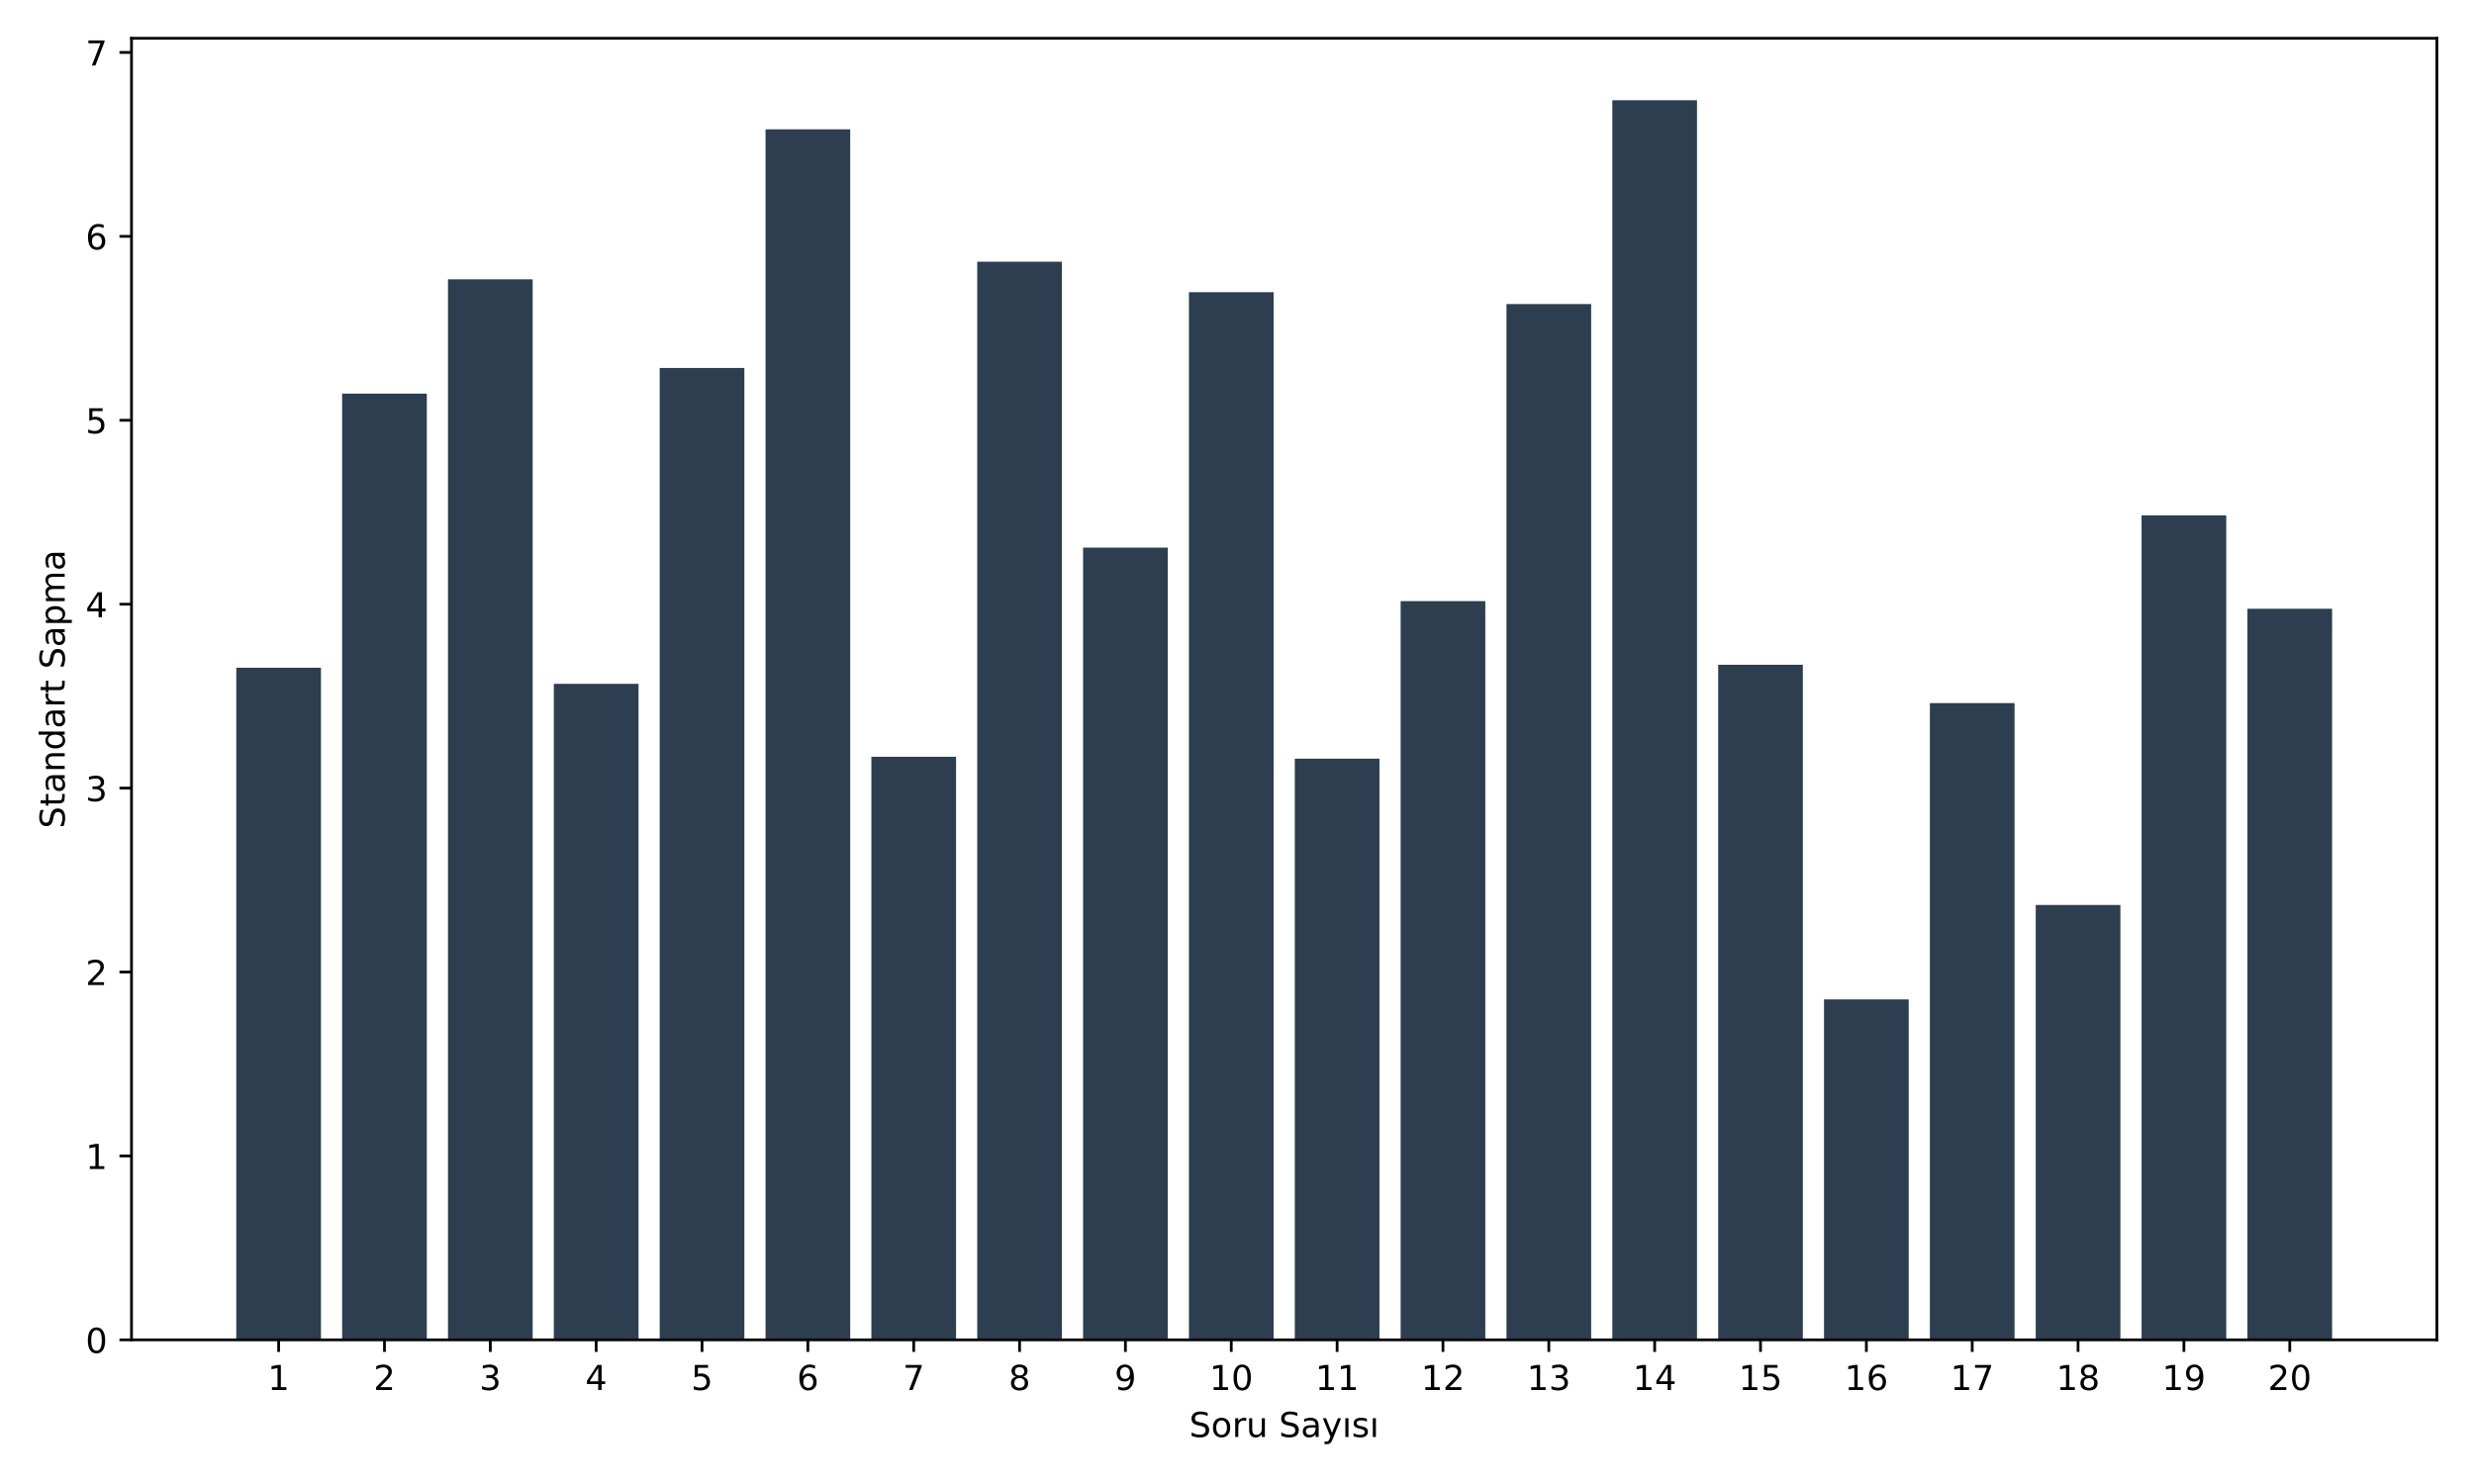
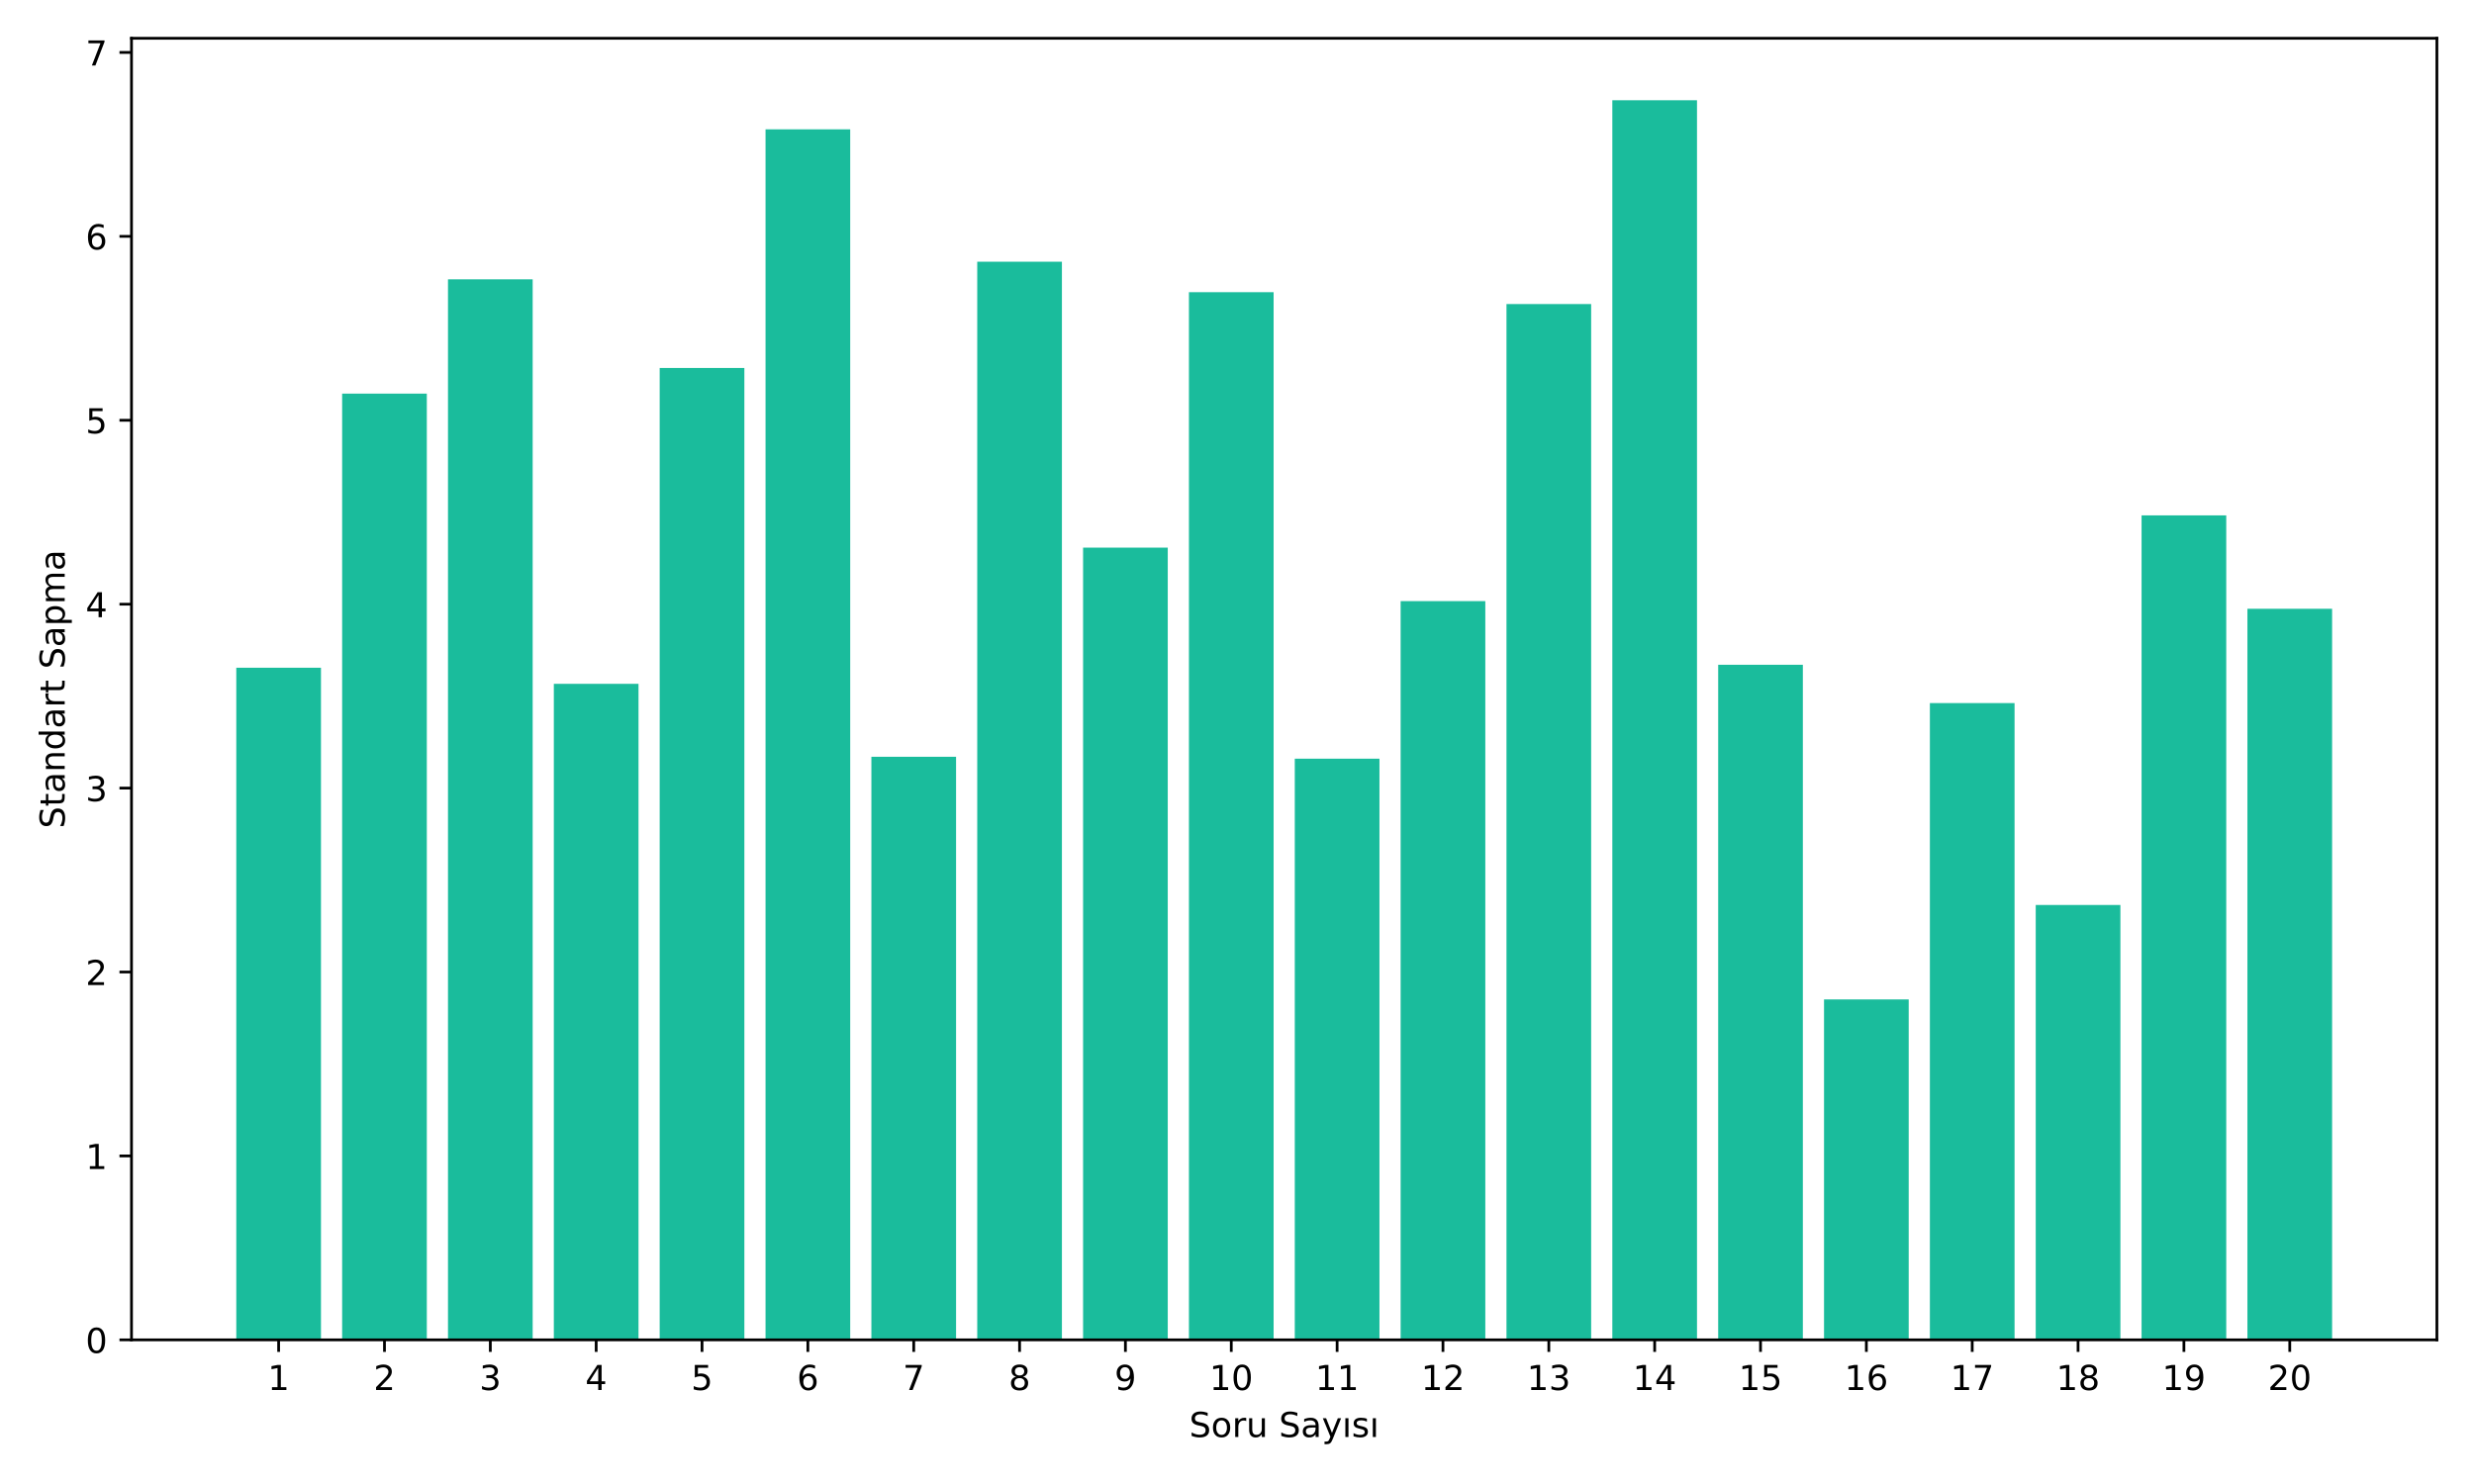
<svg xmlns="http://www.w3.org/2000/svg" xmlns:xlink="http://www.w3.org/1999/xlink" width="720pt" height="432pt" viewBox="0 0 720 432" version="1.1">
  <defs>
    <style type="text/css">*{stroke-linejoin: round; stroke-linecap: butt}</style>
  </defs>
  <g id="figure_1">
    <g id="patch_1">
      <path d="M 0 432  L 720 432  L 720 0  L 0 0  z " style="fill: #ffffff" />
    </g>
    <g id="axes_1">
      <g id="patch_2">
        <path d="M 38.27 390.04  L 709.2 390.04  L 709.2 11.143  L 38.27 11.143  z " style="fill: #ffffff" />
      </g>
      <g id="patch_3">
-         <path d="M 68.767 390.04  L 93.411 390.04  L 93.411 194.38  L 68.767 194.38  z " clip-path="url(#pa736ef177e)" style="fill: #2c3e50" />
+         <path d="M 68.767 390.04  L 93.411 390.04  L 93.411 194.38  L 68.767 194.38  z " clip-path="url(#p8f58406cdf)" style="fill: #1abc9c" />
      </g>
      <g id="patch_4">
-         <path d="M 99.572 390.04  L 124.216 390.04  L 124.216 114.579  L 99.572 114.579  z " clip-path="url(#pa736ef177e)" style="fill: #2c3e50" />
+         <path d="M 99.572 390.04  L 124.216 390.04  L 124.216 114.579  L 99.572 114.579  z " clip-path="url(#p8f58406cdf)" style="fill: #1abc9c" />
      </g>
      <g id="patch_5">
-         <path d="M 130.377 390.04  L 155.02 390.04  L 155.02 81.309  L 130.377 81.309  z " clip-path="url(#pa736ef177e)" style="fill: #2c3e50" />
+         <path d="M 130.377 390.04  L 155.02 390.04  L 155.02 81.309  L 130.377 81.309  z " clip-path="url(#p8f58406cdf)" style="fill: #1abc9c" />
      </g>
      <g id="patch_6">
-         <path d="M 161.181 390.04  L 185.825 390.04  L 185.825 199.063  L 161.181 199.063  z " clip-path="url(#pa736ef177e)" style="fill: #2c3e50" />
+         <path d="M 161.181 390.04  L 185.825 390.04  L 185.825 199.063  L 161.181 199.063  z " clip-path="url(#p8f58406cdf)" style="fill: #1abc9c" />
      </g>
      <g id="patch_7">
-         <path d="M 191.986 390.04  L 216.63 390.04  L 216.63 107.12  L 191.986 107.12  z " clip-path="url(#pa736ef177e)" style="fill: #2c3e50" />
+         <path d="M 191.986 390.04  L 216.63 390.04  L 216.63 107.12  L 191.986 107.12  z " clip-path="url(#p8f58406cdf)" style="fill: #1abc9c" />
      </g>
      <g id="patch_8">
-         <path d="M 222.791 390.04  L 247.435 390.04  L 247.435 37.647  L 222.791 37.647  z " clip-path="url(#pa736ef177e)" style="fill: #2c3e50" />
+         <path d="M 222.791 390.04  L 247.435 390.04  L 247.435 37.647  L 222.791 37.647  z " clip-path="url(#p8f58406cdf)" style="fill: #1abc9c" />
      </g>
      <g id="patch_9">
-         <path d="M 253.596 390.04  L 278.24 390.04  L 278.24 220.31  L 253.596 220.31  z " clip-path="url(#pa736ef177e)" style="fill: #2c3e50" />
+         <path d="M 253.596 390.04  L 278.24 390.04  L 278.24 220.31  L 253.596 220.31  z " clip-path="url(#p8f58406cdf)" style="fill: #1abc9c" />
      </g>
      <g id="patch_10">
-         <path d="M 284.401 390.04  L 309.045 390.04  L 309.045 76.193  L 284.401 76.193  z " clip-path="url(#pa736ef177e)" style="fill: #2c3e50" />
+         <path d="M 284.401 390.04  L 309.045 390.04  L 309.045 76.193  L 284.401 76.193  z " clip-path="url(#p8f58406cdf)" style="fill: #1abc9c" />
      </g>
      <g id="patch_11">
-         <path d="M 315.206 390.04  L 339.85 390.04  L 339.85 159.414  L 315.206 159.414  z " clip-path="url(#pa736ef177e)" style="fill: #2c3e50" />
+         <path d="M 315.206 390.04  L 339.85 390.04  L 339.85 159.414  L 315.206 159.414  z " clip-path="url(#p8f58406cdf)" style="fill: #1abc9c" />
      </g>
      <g id="patch_12">
-         <path d="M 346.011 390.04  L 370.655 390.04  L 370.655 85.052  L 346.011 85.052  z " clip-path="url(#pa736ef177e)" style="fill: #2c3e50" />
+         <path d="M 346.011 390.04  L 370.655 390.04  L 370.655 85.052  L 346.011 85.052  z " clip-path="url(#p8f58406cdf)" style="fill: #1abc9c" />
      </g>
      <g id="patch_13">
-         <path d="M 376.815 390.04  L 401.459 390.04  L 401.459 220.858  L 376.815 220.858  z " clip-path="url(#pa736ef177e)" style="fill: #2c3e50" />
+         <path d="M 376.815 390.04  L 401.459 390.04  L 401.459 220.858  L 376.815 220.858  z " clip-path="url(#p8f58406cdf)" style="fill: #1abc9c" />
      </g>
      <g id="patch_14">
-         <path d="M 407.62 390.04  L 432.264 390.04  L 432.264 174.985  L 407.62 174.985  z " clip-path="url(#pa736ef177e)" style="fill: #2c3e50" />
+         <path d="M 407.62 390.04  L 432.264 390.04  L 432.264 174.985  L 407.62 174.985  z " clip-path="url(#p8f58406cdf)" style="fill: #1abc9c" />
      </g>
      <g id="patch_15">
-         <path d="M 438.425 390.04  L 463.069 390.04  L 463.069 88.506  L 438.425 88.506  z " clip-path="url(#pa736ef177e)" style="fill: #2c3e50" />
+         <path d="M 438.425 390.04  L 463.069 390.04  L 463.069 88.506  L 438.425 88.506  z " clip-path="url(#p8f58406cdf)" style="fill: #1abc9c" />
      </g>
      <g id="patch_16">
-         <path d="M 469.23 390.04  L 493.874 390.04  L 493.874 29.186  L 469.23 29.186  z " clip-path="url(#pa736ef177e)" style="fill: #2c3e50" />
+         <path d="M 469.23 390.04  L 493.874 390.04  L 493.874 29.186  L 469.23 29.186  z " clip-path="url(#p8f58406cdf)" style="fill: #1abc9c" />
      </g>
      <g id="patch_17">
-         <path d="M 500.035 390.04  L 524.679 390.04  L 524.679 193.515  L 500.035 193.515  z " clip-path="url(#pa736ef177e)" style="fill: #2c3e50" />
+         <path d="M 500.035 390.04  L 524.679 390.04  L 524.679 193.515  L 500.035 193.515  z " clip-path="url(#p8f58406cdf)" style="fill: #1abc9c" />
      </g>
      <g id="patch_18">
-         <path d="M 530.84 390.04  L 555.484 390.04  L 555.484 290.928  L 530.84 290.928  z " clip-path="url(#pa736ef177e)" style="fill: #2c3e50" />
+         <path d="M 530.84 390.04  L 555.484 390.04  L 555.484 290.928  L 530.84 290.928  z " clip-path="url(#p8f58406cdf)" style="fill: #1abc9c" />
      </g>
      <g id="patch_19">
-         <path d="M 561.645 390.04  L 586.289 390.04  L 586.289 204.664  L 561.645 204.664  z " clip-path="url(#pa736ef177e)" style="fill: #2c3e50" />
+         <path d="M 561.645 390.04  L 586.289 390.04  L 586.289 204.664  L 561.645 204.664  z " clip-path="url(#p8f58406cdf)" style="fill: #1abc9c" />
      </g>
      <g id="patch_20">
-         <path d="M 592.45 390.04  L 617.093 390.04  L 617.093 263.448  L 592.45 263.448  z " clip-path="url(#pa736ef177e)" style="fill: #2c3e50" />
+         <path d="M 592.45 390.04  L 617.093 390.04  L 617.093 263.448  L 592.45 263.448  z " clip-path="url(#p8f58406cdf)" style="fill: #1abc9c" />
      </g>
      <g id="patch_21">
-         <path d="M 623.254 390.04  L 647.898 390.04  L 647.898 150.037  L 623.254 150.037  z " clip-path="url(#pa736ef177e)" style="fill: #2c3e50" />
+         <path d="M 623.254 390.04  L 647.898 390.04  L 647.898 150.037  L 623.254 150.037  z " clip-path="url(#p8f58406cdf)" style="fill: #1abc9c" />
      </g>
      <g id="patch_22">
-         <path d="M 654.059 390.04  L 678.703 390.04  L 678.703 177.216  L 654.059 177.216  z " clip-path="url(#pa736ef177e)" style="fill: #2c3e50" />
+         <path d="M 654.059 390.04  L 678.703 390.04  L 678.703 177.216  L 654.059 177.216  z " clip-path="url(#p8f58406cdf)" style="fill: #1abc9c" />
      </g>
      <g id="matplotlib.axis_1">
        <g id="xtick_1">
          <g id="line2d_1">
            <defs>
-               <path id="mc3db63cf0d" d="M 0 0  L 0 3.5  " style="stroke: #000000; stroke-width: 0.8" />
+               <path id="mae7eb7d6d4" d="M 0 0  L 0 3.5  " style="stroke: #000000; stroke-width: 0.8" />
            </defs>
            <g>
-               <use xlink:href="#mc3db63cf0d" x="81.089" y="390.04" style="stroke: #000000; stroke-width: 0.8" />
+               <use xlink:href="#mae7eb7d6d4" x="81.089" y="390.04" style="stroke: #000000; stroke-width: 0.8" />
            </g>
          </g>
          <g id="text_1">
            <g transform="translate(77.90752 404.6384) scale(0.1 -0.1)">
              <defs>
                <path id="DejaVuSans-31" d="M 794 531  L 1825 531  L 1825 4091  L 703 3866  L 703 4441  L 1819 4666  L 2450 4666  L 2450 531  L 3481 531  L 3481 0  L 794 0  L 794 531  z " transform="scale(0.015625)" />
              </defs>
              <use xlink:href="#DejaVuSans-31" />
            </g>
          </g>
        </g>
        <g id="xtick_2">
          <g id="line2d_2">
            <g>
-               <use xlink:href="#mc3db63cf0d" x="111.894" y="390.04" style="stroke: #000000; stroke-width: 0.8" />
+               <use xlink:href="#mae7eb7d6d4" x="111.894" y="390.04" style="stroke: #000000; stroke-width: 0.8" />
            </g>
          </g>
          <g id="text_2">
            <g transform="translate(108.7124 404.6384) scale(0.1 -0.1)">
              <defs>
                <path id="DejaVuSans-32" d="M 1228 531  L 3431 531  L 3431 0  L 469 0  L 469 531  Q 828 903 1448 1529  Q 2069 2156 2228 2338  Q 2531 2678 2651 2914  Q 2772 3150 2772 3378  Q 2772 3750 2511 3984  Q 2250 4219 1831 4219  Q 1534 4219 1204 4116  Q 875 4013 500 3803  L 500 4441  Q 881 4594 1212 4672  Q 1544 4750 1819 4750  Q 2544 4750 2975 4387  Q 3406 4025 3406 3419  Q 3406 3131 3298 2873  Q 3191 2616 2906 2266  Q 2828 2175 2409 1742  Q 1991 1309 1228 531  z " transform="scale(0.015625)" />
              </defs>
              <use xlink:href="#DejaVuSans-32" />
            </g>
          </g>
        </g>
        <g id="xtick_3">
          <g id="line2d_3">
            <g>
-               <use xlink:href="#mc3db63cf0d" x="142.698" y="390.04" style="stroke: #000000; stroke-width: 0.8" />
+               <use xlink:href="#mae7eb7d6d4" x="142.698" y="390.04" style="stroke: #000000; stroke-width: 0.8" />
            </g>
          </g>
          <g id="text_3">
            <g transform="translate(139.5172 404.6384) scale(0.1 -0.1)">
              <defs>
                <path id="DejaVuSans-33" d="M 2597 2516  Q 3050 2419 3304 2112  Q 3559 1806 3559 1356  Q 3559 666 3084 287  Q 2609 -91 1734 -91  Q 1441 -91 1130 -33  Q 819 25 488 141  L 488 750  Q 750 597 1062 519  Q 1375 441 1716 441  Q 2309 441 2620 675  Q 2931 909 2931 1356  Q 2931 1769 2642 2001  Q 2353 2234 1838 2234  L 1294 2234  L 1294 2753  L 1863 2753  Q 2328 2753 2575 2939  Q 2822 3125 2822 3475  Q 2822 3834 2567 4026  Q 2313 4219 1838 4219  Q 1578 4219 1281 4162  Q 984 4106 628 3988  L 628 4550  Q 988 4650 1302 4700  Q 1616 4750 1894 4750  Q 2613 4750 3031 4423  Q 3450 4097 3450 3541  Q 3450 3153 3228 2886  Q 3006 2619 2597 2516  z " transform="scale(0.015625)" />
              </defs>
              <use xlink:href="#DejaVuSans-33" />
            </g>
          </g>
        </g>
        <g id="xtick_4">
          <g id="line2d_4">
            <g>
-               <use xlink:href="#mc3db63cf0d" x="173.503" y="390.04" style="stroke: #000000; stroke-width: 0.8" />
+               <use xlink:href="#mae7eb7d6d4" x="173.503" y="390.04" style="stroke: #000000; stroke-width: 0.8" />
            </g>
          </g>
          <g id="text_4">
            <g transform="translate(170.3221 404.6384) scale(0.1 -0.1)">
              <defs>
                <path id="DejaVuSans-34" d="M 2419 4116  L 825 1625  L 2419 1625  L 2419 4116  z M 2253 4666  L 3047 4666  L 3047 1625  L 3713 1625  L 3713 1100  L 3047 1100  L 3047 0  L 2419 0  L 2419 1100  L 313 1100  L 313 1709  L 2253 4666  z " transform="scale(0.015625)" />
              </defs>
              <use xlink:href="#DejaVuSans-34" />
            </g>
          </g>
        </g>
        <g id="xtick_5">
          <g id="line2d_5">
            <g>
-               <use xlink:href="#mc3db63cf0d" x="204.308" y="390.04" style="stroke: #000000; stroke-width: 0.8" />
+               <use xlink:href="#mae7eb7d6d4" x="204.308" y="390.04" style="stroke: #000000; stroke-width: 0.8" />
            </g>
          </g>
          <g id="text_5">
            <g transform="translate(201.127 404.6384) scale(0.1 -0.1)">
              <defs>
                <path id="DejaVuSans-35" d="M 691 4666  L 3169 4666  L 3169 4134  L 1269 4134  L 1269 2991  Q 1406 3038 1543 3061  Q 1681 3084 1819 3084  Q 2600 3084 3056 2656  Q 3513 2228 3513 1497  Q 3513 744 3044 326  Q 2575 -91 1722 -91  Q 1428 -91 1123 -41  Q 819 9 494 109  L 494 744  Q 775 591 1075 516  Q 1375 441 1709 441  Q 2250 441 2565 725  Q 2881 1009 2881 1497  Q 2881 1984 2565 2268  Q 2250 2553 1709 2553  Q 1456 2553 1204 2497  Q 953 2441 691 2322  L 691 4666  z " transform="scale(0.015625)" />
              </defs>
              <use xlink:href="#DejaVuSans-35" />
            </g>
          </g>
        </g>
        <g id="xtick_6">
          <g id="line2d_6">
            <g>
-               <use xlink:href="#mc3db63cf0d" x="235.113" y="390.04" style="stroke: #000000; stroke-width: 0.8" />
+               <use xlink:href="#mae7eb7d6d4" x="235.113" y="390.04" style="stroke: #000000; stroke-width: 0.8" />
            </g>
          </g>
          <g id="text_6">
            <g transform="translate(231.9318 404.6384) scale(0.1 -0.1)">
              <defs>
                <path id="DejaVuSans-36" d="M 2113 2584  Q 1688 2584 1439 2293  Q 1191 2003 1191 1497  Q 1191 994 1439 701  Q 1688 409 2113 409  Q 2538 409 2786 701  Q 3034 994 3034 1497  Q 3034 2003 2786 2293  Q 2538 2584 2113 2584  z M 3366 4563  L 3366 3988  Q 3128 4100 2886 4159  Q 2644 4219 2406 4219  Q 1781 4219 1451 3797  Q 1122 3375 1075 2522  Q 1259 2794 1537 2939  Q 1816 3084 2150 3084  Q 2853 3084 3261 2657  Q 3669 2231 3669 1497  Q 3669 778 3244 343  Q 2819 -91 2113 -91  Q 1303 -91 875 529  Q 447 1150 447 2328  Q 447 3434 972 4092  Q 1497 4750 2381 4750  Q 2619 4750 2861 4703  Q 3103 4656 3366 4563  z " transform="scale(0.015625)" />
              </defs>
              <use xlink:href="#DejaVuSans-36" />
            </g>
          </g>
        </g>
        <g id="xtick_7">
          <g id="line2d_7">
            <g>
-               <use xlink:href="#mc3db63cf0d" x="265.918" y="390.04" style="stroke: #000000; stroke-width: 0.8" />
+               <use xlink:href="#mae7eb7d6d4" x="265.918" y="390.04" style="stroke: #000000; stroke-width: 0.8" />
            </g>
          </g>
          <g id="text_7">
            <g transform="translate(262.7367 404.6384) scale(0.1 -0.1)">
              <defs>
                <path id="DejaVuSans-37" d="M 525 4666  L 3525 4666  L 3525 4397  L 1831 0  L 1172 0  L 2766 4134  L 525 4134  L 525 4666  z " transform="scale(0.015625)" />
              </defs>
              <use xlink:href="#DejaVuSans-37" />
            </g>
          </g>
        </g>
        <g id="xtick_8">
          <g id="line2d_8">
            <g>
-               <use xlink:href="#mc3db63cf0d" x="296.723" y="390.04" style="stroke: #000000; stroke-width: 0.8" />
+               <use xlink:href="#mae7eb7d6d4" x="296.723" y="390.04" style="stroke: #000000; stroke-width: 0.8" />
            </g>
          </g>
          <g id="text_8">
            <g transform="translate(293.5416 404.6384) scale(0.1 -0.1)">
              <defs>
                <path id="DejaVuSans-38" d="M 2034 2216  Q 1584 2216 1326 1975  Q 1069 1734 1069 1313  Q 1069 891 1326 650  Q 1584 409 2034 409  Q 2484 409 2743 651  Q 3003 894 3003 1313  Q 3003 1734 2745 1975  Q 2488 2216 2034 2216  z M 1403 2484  Q 997 2584 770 2862  Q 544 3141 544 3541  Q 544 4100 942 4425  Q 1341 4750 2034 4750  Q 2731 4750 3128 4425  Q 3525 4100 3525 3541  Q 3525 3141 3298 2862  Q 3072 2584 2669 2484  Q 3125 2378 3379 2068  Q 3634 1759 3634 1313  Q 3634 634 3220 271  Q 2806 -91 2034 -91  Q 1263 -91 848 271  Q 434 634 434 1313  Q 434 1759 690 2068  Q 947 2378 1403 2484  z M 1172 3481  Q 1172 3119 1398 2916  Q 1625 2713 2034 2713  Q 2441 2713 2670 2916  Q 2900 3119 2900 3481  Q 2900 3844 2670 4047  Q 2441 4250 2034 4250  Q 1625 4250 1398 4047  Q 1172 3844 1172 3481  z " transform="scale(0.015625)" />
              </defs>
              <use xlink:href="#DejaVuSans-38" />
            </g>
          </g>
        </g>
        <g id="xtick_9">
          <g id="line2d_9">
            <g>
-               <use xlink:href="#mc3db63cf0d" x="327.528" y="390.04" style="stroke: #000000; stroke-width: 0.8" />
+               <use xlink:href="#mae7eb7d6d4" x="327.528" y="390.04" style="stroke: #000000; stroke-width: 0.8" />
            </g>
          </g>
          <g id="text_9">
            <g transform="translate(324.3465 404.6384) scale(0.1 -0.1)">
              <defs>
                <path id="DejaVuSans-39" d="M 703 97  L 703 672  Q 941 559 1184 500  Q 1428 441 1663 441  Q 2288 441 2617 861  Q 2947 1281 2994 2138  Q 2813 1869 2534 1725  Q 2256 1581 1919 1581  Q 1219 1581 811 2004  Q 403 2428 403 3163  Q 403 3881 828 4315  Q 1253 4750 1959 4750  Q 2769 4750 3195 4129  Q 3622 3509 3622 2328  Q 3622 1225 3098 567  Q 2575 -91 1691 -91  Q 1453 -91 1209 -44  Q 966 3 703 97  z M 1959 2075  Q 2384 2075 2632 2365  Q 2881 2656 2881 3163  Q 2881 3666 2632 3958  Q 2384 4250 1959 4250  Q 1534 4250 1286 3958  Q 1038 3666 1038 3163  Q 1038 2656 1286 2365  Q 1534 2075 1959 2075  z " transform="scale(0.015625)" />
              </defs>
              <use xlink:href="#DejaVuSans-39" />
            </g>
          </g>
        </g>
        <g id="xtick_10">
          <g id="line2d_10">
            <g>
-               <use xlink:href="#mc3db63cf0d" x="358.333" y="390.04" style="stroke: #000000; stroke-width: 0.8" />
+               <use xlink:href="#mae7eb7d6d4" x="358.333" y="390.04" style="stroke: #000000; stroke-width: 0.8" />
            </g>
          </g>
          <g id="text_10">
            <g transform="translate(351.9701 404.6384) scale(0.1 -0.1)">
              <defs>
                <path id="DejaVuSans-30" d="M 2034 4250  Q 1547 4250 1301 3770  Q 1056 3291 1056 2328  Q 1056 1369 1301 889  Q 1547 409 2034 409  Q 2525 409 2770 889  Q 3016 1369 3016 2328  Q 3016 3291 2770 3770  Q 2525 4250 2034 4250  z M 2034 4750  Q 2819 4750 3233 4129  Q 3647 3509 3647 2328  Q 3647 1150 3233 529  Q 2819 -91 2034 -91  Q 1250 -91 836 529  Q 422 1150 422 2328  Q 422 3509 836 4129  Q 1250 4750 2034 4750  z " transform="scale(0.015625)" />
              </defs>
              <use xlink:href="#DejaVuSans-31" />
              <use xlink:href="#DejaVuSans-30" x="63.623" />
            </g>
          </g>
        </g>
        <g id="xtick_11">
          <g id="line2d_11">
            <g>
-               <use xlink:href="#mc3db63cf0d" x="389.137" y="390.04" style="stroke: #000000; stroke-width: 0.8" />
+               <use xlink:href="#mae7eb7d6d4" x="389.137" y="390.04" style="stroke: #000000; stroke-width: 0.8" />
            </g>
          </g>
          <g id="text_11">
            <g transform="translate(382.7749 404.6384) scale(0.1 -0.1)">
              <use xlink:href="#DejaVuSans-31" />
              <use xlink:href="#DejaVuSans-31" x="63.623" />
            </g>
          </g>
        </g>
        <g id="xtick_12">
          <g id="line2d_12">
            <g>
-               <use xlink:href="#mc3db63cf0d" x="419.942" y="390.04" style="stroke: #000000; stroke-width: 0.8" />
+               <use xlink:href="#mae7eb7d6d4" x="419.942" y="390.04" style="stroke: #000000; stroke-width: 0.8" />
            </g>
          </g>
          <g id="text_12">
            <g transform="translate(413.5798 404.6384) scale(0.1 -0.1)">
              <use xlink:href="#DejaVuSans-31" />
              <use xlink:href="#DejaVuSans-32" x="63.623" />
            </g>
          </g>
        </g>
        <g id="xtick_13">
          <g id="line2d_13">
            <g>
-               <use xlink:href="#mc3db63cf0d" x="450.747" y="390.04" style="stroke: #000000; stroke-width: 0.8" />
+               <use xlink:href="#mae7eb7d6d4" x="450.747" y="390.04" style="stroke: #000000; stroke-width: 0.8" />
            </g>
          </g>
          <g id="text_13">
            <g transform="translate(444.3847 404.6384) scale(0.1 -0.1)">
              <use xlink:href="#DejaVuSans-31" />
              <use xlink:href="#DejaVuSans-33" x="63.623" />
            </g>
          </g>
        </g>
        <g id="xtick_14">
          <g id="line2d_14">
            <g>
-               <use xlink:href="#mc3db63cf0d" x="481.552" y="390.04" style="stroke: #000000; stroke-width: 0.8" />
+               <use xlink:href="#mae7eb7d6d4" x="481.552" y="390.04" style="stroke: #000000; stroke-width: 0.8" />
            </g>
          </g>
          <g id="text_14">
            <g transform="translate(475.1895 404.6384) scale(0.1 -0.1)">
              <use xlink:href="#DejaVuSans-31" />
              <use xlink:href="#DejaVuSans-34" x="63.623" />
            </g>
          </g>
        </g>
        <g id="xtick_15">
          <g id="line2d_15">
            <g>
-               <use xlink:href="#mc3db63cf0d" x="512.357" y="390.04" style="stroke: #000000; stroke-width: 0.8" />
+               <use xlink:href="#mae7eb7d6d4" x="512.357" y="390.04" style="stroke: #000000; stroke-width: 0.8" />
            </g>
          </g>
          <g id="text_15">
            <g transform="translate(505.9944 404.6384) scale(0.1 -0.1)">
              <use xlink:href="#DejaVuSans-31" />
              <use xlink:href="#DejaVuSans-35" x="63.623" />
            </g>
          </g>
        </g>
        <g id="xtick_16">
          <g id="line2d_16">
            <g>
-               <use xlink:href="#mc3db63cf0d" x="543.162" y="390.04" style="stroke: #000000; stroke-width: 0.8" />
+               <use xlink:href="#mae7eb7d6d4" x="543.162" y="390.04" style="stroke: #000000; stroke-width: 0.8" />
            </g>
          </g>
          <g id="text_16">
            <g transform="translate(536.7993 404.6384) scale(0.1 -0.1)">
              <use xlink:href="#DejaVuSans-31" />
              <use xlink:href="#DejaVuSans-36" x="63.623" />
            </g>
          </g>
        </g>
        <g id="xtick_17">
          <g id="line2d_17">
            <g>
-               <use xlink:href="#mc3db63cf0d" x="573.967" y="390.04" style="stroke: #000000; stroke-width: 0.8" />
+               <use xlink:href="#mae7eb7d6d4" x="573.967" y="390.04" style="stroke: #000000; stroke-width: 0.8" />
            </g>
          </g>
          <g id="text_17">
            <g transform="translate(567.6041 404.6384) scale(0.1 -0.1)">
              <use xlink:href="#DejaVuSans-31" />
              <use xlink:href="#DejaVuSans-37" x="63.623" />
            </g>
          </g>
        </g>
        <g id="xtick_18">
          <g id="line2d_18">
            <g>
-               <use xlink:href="#mc3db63cf0d" x="604.772" y="390.04" style="stroke: #000000; stroke-width: 0.8" />
+               <use xlink:href="#mae7eb7d6d4" x="604.772" y="390.04" style="stroke: #000000; stroke-width: 0.8" />
            </g>
          </g>
          <g id="text_18">
            <g transform="translate(598.409 404.6384) scale(0.1 -0.1)">
              <use xlink:href="#DejaVuSans-31" />
              <use xlink:href="#DejaVuSans-38" x="63.623" />
            </g>
          </g>
        </g>
        <g id="xtick_19">
          <g id="line2d_19">
            <g>
-               <use xlink:href="#mc3db63cf0d" x="635.576" y="390.04" style="stroke: #000000; stroke-width: 0.8" />
+               <use xlink:href="#mae7eb7d6d4" x="635.576" y="390.04" style="stroke: #000000; stroke-width: 0.8" />
            </g>
          </g>
          <g id="text_19">
            <g transform="translate(629.2139 404.6384) scale(0.1 -0.1)">
              <use xlink:href="#DejaVuSans-31" />
              <use xlink:href="#DejaVuSans-39" x="63.623" />
            </g>
          </g>
        </g>
        <g id="xtick_20">
          <g id="line2d_20">
            <g>
-               <use xlink:href="#mc3db63cf0d" x="666.381" y="390.04" style="stroke: #000000; stroke-width: 0.8" />
+               <use xlink:href="#mae7eb7d6d4" x="666.381" y="390.04" style="stroke: #000000; stroke-width: 0.8" />
            </g>
          </g>
          <g id="text_20">
            <g transform="translate(660.0187 404.6384) scale(0.1 -0.1)">
              <use xlink:href="#DejaVuSans-32" />
              <use xlink:href="#DejaVuSans-30" x="63.623" />
            </g>
          </g>
        </g>
        <g id="text_21">
          <g transform="translate(346.1077 418.3166) scale(0.1 -0.1)">
            <defs>
              <path id="DejaVuSans-53" d="M 3425 4513  L 3425 3897  Q 3066 4069 2747 4153  Q 2428 4238 2131 4238  Q 1616 4238 1336 4038  Q 1056 3838 1056 3469  Q 1056 3159 1242 3001  Q 1428 2844 1947 2747  L 2328 2669  Q 3034 2534 3370 2195  Q 3706 1856 3706 1288  Q 3706 609 3251 259  Q 2797 -91 1919 -91  Q 1588 -91 1214 -16  Q 841 59 441 206  L 441 856  Q 825 641 1194 531  Q 1563 422 1919 422  Q 2459 422 2753 634  Q 3047 847 3047 1241  Q 3047 1584 2836 1778  Q 2625 1972 2144 2069  L 1759 2144  Q 1053 2284 737 2584  Q 422 2884 422 3419  Q 422 4038 858 4394  Q 1294 4750 2059 4750  Q 2388 4750 2728 4690  Q 3069 4631 3425 4513  z " transform="scale(0.015625)" />
              <path id="DejaVuSans-6f" d="M 1959 3097  Q 1497 3097 1228 2736  Q 959 2375 959 1747  Q 959 1119 1226 758  Q 1494 397 1959 397  Q 2419 397 2687 759  Q 2956 1122 2956 1747  Q 2956 2369 2687 2733  Q 2419 3097 1959 3097  z M 1959 3584  Q 2709 3584 3137 3096  Q 3566 2609 3566 1747  Q 3566 888 3137 398  Q 2709 -91 1959 -91  Q 1206 -91 779 398  Q 353 888 353 1747  Q 353 2609 779 3096  Q 1206 3584 1959 3584  z " transform="scale(0.015625)" />
              <path id="DejaVuSans-72" d="M 2631 2963  Q 2534 3019 2420 3045  Q 2306 3072 2169 3072  Q 1681 3072 1420 2755  Q 1159 2438 1159 1844  L 1159 0  L 581 0  L 581 3500  L 1159 3500  L 1159 2956  Q 1341 3275 1631 3429  Q 1922 3584 2338 3584  Q 2397 3584 2469 3576  Q 2541 3569 2628 3553  L 2631 2963  z " transform="scale(0.015625)" />
              <path id="DejaVuSans-75" d="M 544 1381  L 544 3500  L 1119 3500  L 1119 1403  Q 1119 906 1312 657  Q 1506 409 1894 409  Q 2359 409 2629 706  Q 2900 1003 2900 1516  L 2900 3500  L 3475 3500  L 3475 0  L 2900 0  L 2900 538  Q 2691 219 2414 64  Q 2138 -91 1772 -91  Q 1169 -91 856 284  Q 544 659 544 1381  z M 1991 3584  L 1991 3584  z " transform="scale(0.015625)" />
              <path id="DejaVuSans-20" transform="scale(0.015625)" />
              <path id="DejaVuSans-61" d="M 2194 1759  Q 1497 1759 1228 1600  Q 959 1441 959 1056  Q 959 750 1161 570  Q 1363 391 1709 391  Q 2188 391 2477 730  Q 2766 1069 2766 1631  L 2766 1759  L 2194 1759  z M 3341 1997  L 3341 0  L 2766 0  L 2766 531  Q 2569 213 2275 61  Q 1981 -91 1556 -91  Q 1019 -91 701 211  Q 384 513 384 1019  Q 384 1609 779 1909  Q 1175 2209 1959 2209  L 2766 2209  L 2766 2266  Q 2766 2663 2505 2880  Q 2244 3097 1772 3097  Q 1472 3097 1187 3025  Q 903 2953 641 2809  L 641 3341  Q 956 3463 1253 3523  Q 1550 3584 1831 3584  Q 2591 3584 2966 3190  Q 3341 2797 3341 1997  z " transform="scale(0.015625)" />
              <path id="DejaVuSans-79" d="M 2059 -325  Q 1816 -950 1584 -1140  Q 1353 -1331 966 -1331  L 506 -1331  L 506 -850  L 844 -850  Q 1081 -850 1212 -737  Q 1344 -625 1503 -206  L 1606 56  L 191 3500  L 800 3500  L 1894 763  L 2988 3500  L 3597 3500  L 2059 -325  z " transform="scale(0.015625)" />
              <path id="DejaVuSans-131" d="M 603 3500  L 1178 3500  L 1178 0  L 603 0  L 603 3500  z M 891 3584  L 891 3584  z " transform="scale(0.015625)" />
              <path id="DejaVuSans-73" d="M 2834 3397  L 2834 2853  Q 2591 2978 2328 3040  Q 2066 3103 1784 3103  Q 1356 3103 1142 2972  Q 928 2841 928 2578  Q 928 2378 1081 2264  Q 1234 2150 1697 2047  L 1894 2003  Q 2506 1872 2764 1633  Q 3022 1394 3022 966  Q 3022 478 2636 193  Q 2250 -91 1575 -91  Q 1294 -91 989 -36  Q 684 19 347 128  L 347 722  Q 666 556 975 473  Q 1284 391 1588 391  Q 1994 391 2212 530  Q 2431 669 2431 922  Q 2431 1156 2273 1281  Q 2116 1406 1581 1522  L 1381 1569  Q 847 1681 609 1914  Q 372 2147 372 2553  Q 372 3047 722 3315  Q 1072 3584 1716 3584  Q 2034 3584 2315 3537  Q 2597 3491 2834 3397  z " transform="scale(0.015625)" />
            </defs>
            <use xlink:href="#DejaVuSans-53" />
            <use xlink:href="#DejaVuSans-6f" x="63.477" />
            <use xlink:href="#DejaVuSans-72" x="124.658" />
            <use xlink:href="#DejaVuSans-75" x="165.771" />
            <use xlink:href="#DejaVuSans-20" x="229.15" />
            <use xlink:href="#DejaVuSans-53" x="260.938" />
            <use xlink:href="#DejaVuSans-61" x="324.414" />
            <use xlink:href="#DejaVuSans-79" x="385.693" />
            <use xlink:href="#DejaVuSans-131" x="444.873" />
            <use xlink:href="#DejaVuSans-73" x="472.656" />
            <use xlink:href="#DejaVuSans-131" x="524.756" />
          </g>
        </g>
      </g>
      <g id="matplotlib.axis_2">
        <g id="ytick_1">
          <g id="line2d_21">
            <defs>
-               <path id="m53693a9afd" d="M 0 0  L -3.5 0  " style="stroke: #000000; stroke-width: 0.8" />
+               <path id="mdbccbac74e" d="M 0 0  L -3.5 0  " style="stroke: #000000; stroke-width: 0.8" />
            </defs>
            <g>
-               <use xlink:href="#m53693a9afd" x="38.27" y="390.04" style="stroke: #000000; stroke-width: 0.8" />
+               <use xlink:href="#mdbccbac74e" x="38.27" y="390.04" style="stroke: #000000; stroke-width: 0.8" />
            </g>
          </g>
          <g id="text_22">
            <g transform="translate(24.9075 393.8392) scale(0.1 -0.1)">
              <use xlink:href="#DejaVuSans-30" />
            </g>
          </g>
        </g>
        <g id="ytick_2">
          <g id="line2d_22">
            <g>
-               <use xlink:href="#m53693a9afd" x="38.27" y="336.5" style="stroke: #000000; stroke-width: 0.8" />
+               <use xlink:href="#mdbccbac74e" x="38.27" y="336.5" style="stroke: #000000; stroke-width: 0.8" />
            </g>
          </g>
          <g id="text_23">
            <g transform="translate(24.9075 340.2996) scale(0.1 -0.1)">
              <use xlink:href="#DejaVuSans-31" />
            </g>
          </g>
        </g>
        <g id="ytick_3">
          <g id="line2d_23">
            <g>
-               <use xlink:href="#m53693a9afd" x="38.27" y="282.961" style="stroke: #000000; stroke-width: 0.8" />
+               <use xlink:href="#mdbccbac74e" x="38.27" y="282.961" style="stroke: #000000; stroke-width: 0.8" />
            </g>
          </g>
          <g id="text_24">
            <g transform="translate(24.9075 286.7601) scale(0.1 -0.1)">
              <use xlink:href="#DejaVuSans-32" />
            </g>
          </g>
        </g>
        <g id="ytick_4">
          <g id="line2d_24">
            <g>
-               <use xlink:href="#m53693a9afd" x="38.27" y="229.421" style="stroke: #000000; stroke-width: 0.8" />
+               <use xlink:href="#mdbccbac74e" x="38.27" y="229.421" style="stroke: #000000; stroke-width: 0.8" />
            </g>
          </g>
          <g id="text_25">
            <g transform="translate(24.9075 233.2205) scale(0.1 -0.1)">
              <use xlink:href="#DejaVuSans-33" />
            </g>
          </g>
        </g>
        <g id="ytick_5">
          <g id="line2d_25">
            <g>
-               <use xlink:href="#m53693a9afd" x="38.27" y="175.882" style="stroke: #000000; stroke-width: 0.8" />
+               <use xlink:href="#mdbccbac74e" x="38.27" y="175.882" style="stroke: #000000; stroke-width: 0.8" />
            </g>
          </g>
          <g id="text_26">
            <g transform="translate(24.9075 179.6809) scale(0.1 -0.1)">
              <use xlink:href="#DejaVuSans-34" />
            </g>
          </g>
        </g>
        <g id="ytick_6">
          <g id="line2d_26">
            <g>
-               <use xlink:href="#m53693a9afd" x="38.27" y="122.342" style="stroke: #000000; stroke-width: 0.8" />
+               <use xlink:href="#mdbccbac74e" x="38.27" y="122.342" style="stroke: #000000; stroke-width: 0.8" />
            </g>
          </g>
          <g id="text_27">
            <g transform="translate(24.9075 126.1413) scale(0.1 -0.1)">
              <use xlink:href="#DejaVuSans-35" />
            </g>
          </g>
        </g>
        <g id="ytick_7">
          <g id="line2d_27">
            <g>
-               <use xlink:href="#m53693a9afd" x="38.27" y="68.803" style="stroke: #000000; stroke-width: 0.8" />
+               <use xlink:href="#mdbccbac74e" x="38.27" y="68.803" style="stroke: #000000; stroke-width: 0.8" />
            </g>
          </g>
          <g id="text_28">
            <g transform="translate(24.9075 72.60174) scale(0.1 -0.1)">
              <use xlink:href="#DejaVuSans-36" />
            </g>
          </g>
        </g>
        <g id="ytick_8">
          <g id="line2d_28">
            <g>
-               <use xlink:href="#m53693a9afd" x="38.27" y="15.263" style="stroke: #000000; stroke-width: 0.8" />
+               <use xlink:href="#mdbccbac74e" x="38.27" y="15.263" style="stroke: #000000; stroke-width: 0.8" />
            </g>
          </g>
          <g id="text_29">
            <g transform="translate(24.9075 19.06215) scale(0.1 -0.1)">
              <use xlink:href="#DejaVuSans-37" />
            </g>
          </g>
        </g>
        <g id="text_30">
          <g transform="translate(18.82781 241.1487) rotate(-90) scale(0.1 -0.1)">
            <defs>
              <path id="DejaVuSans-74" d="M 1172 4494  L 1172 3500  L 2356 3500  L 2356 3053  L 1172 3053  L 1172 1153  Q 1172 725 1289 603  Q 1406 481 1766 481  L 2356 481  L 2356 0  L 1766 0  Q 1100 0 847 248  Q 594 497 594 1153  L 594 3053  L 172 3053  L 172 3500  L 594 3500  L 594 4494  L 1172 4494  z " transform="scale(0.015625)" />
              <path id="DejaVuSans-6e" d="M 3513 2113  L 3513 0  L 2938 0  L 2938 2094  Q 2938 2591 2744 2837  Q 2550 3084 2163 3084  Q 1697 3084 1428 2787  Q 1159 2491 1159 1978  L 1159 0  L 581 0  L 581 3500  L 1159 3500  L 1159 2956  Q 1366 3272 1645 3428  Q 1925 3584 2291 3584  Q 2894 3584 3203 3211  Q 3513 2838 3513 2113  z " transform="scale(0.015625)" />
              <path id="DejaVuSans-64" d="M 2906 2969  L 2906 4863  L 3481 4863  L 3481 0  L 2906 0  L 2906 525  Q 2725 213 2448 61  Q 2172 -91 1784 -91  Q 1150 -91 751 415  Q 353 922 353 1747  Q 353 2572 751 3078  Q 1150 3584 1784 3584  Q 2172 3584 2448 3432  Q 2725 3281 2906 2969  z M 947 1747  Q 947 1113 1208 752  Q 1469 391 1925 391  Q 2381 391 2643 752  Q 2906 1113 2906 1747  Q 2906 2381 2643 2742  Q 2381 3103 1925 3103  Q 1469 3103 1208 2742  Q 947 2381 947 1747  z " transform="scale(0.015625)" />
              <path id="DejaVuSans-70" d="M 1159 525  L 1159 -1331  L 581 -1331  L 581 3500  L 1159 3500  L 1159 2969  Q 1341 3281 1617 3432  Q 1894 3584 2278 3584  Q 2916 3584 3314 3078  Q 3713 2572 3713 1747  Q 3713 922 3314 415  Q 2916 -91 2278 -91  Q 1894 -91 1617 61  Q 1341 213 1159 525  z M 3116 1747  Q 3116 2381 2855 2742  Q 2594 3103 2138 3103  Q 1681 3103 1420 2742  Q 1159 2381 1159 1747  Q 1159 1113 1420 752  Q 1681 391 2138 391  Q 2594 391 2855 752  Q 3116 1113 3116 1747  z " transform="scale(0.015625)" />
              <path id="DejaVuSans-6d" d="M 3328 2828  Q 3544 3216 3844 3400  Q 4144 3584 4550 3584  Q 5097 3584 5394 3201  Q 5691 2819 5691 2113  L 5691 0  L 5113 0  L 5113 2094  Q 5113 2597 4934 2840  Q 4756 3084 4391 3084  Q 3944 3084 3684 2787  Q 3425 2491 3425 1978  L 3425 0  L 2847 0  L 2847 2094  Q 2847 2600 2669 2842  Q 2491 3084 2119 3084  Q 1678 3084 1418 2786  Q 1159 2488 1159 1978  L 1159 0  L 581 0  L 581 3500  L 1159 3500  L 1159 2956  Q 1356 3278 1631 3431  Q 1906 3584 2284 3584  Q 2666 3584 2933 3390  Q 3200 3197 3328 2828  z " transform="scale(0.015625)" />
            </defs>
            <use xlink:href="#DejaVuSans-53" />
            <use xlink:href="#DejaVuSans-74" x="63.477" />
            <use xlink:href="#DejaVuSans-61" x="102.686" />
            <use xlink:href="#DejaVuSans-6e" x="163.965" />
            <use xlink:href="#DejaVuSans-64" x="227.344" />
            <use xlink:href="#DejaVuSans-61" x="290.82" />
            <use xlink:href="#DejaVuSans-72" x="352.1" />
            <use xlink:href="#DejaVuSans-74" x="393.213" />
            <use xlink:href="#DejaVuSans-20" x="432.422" />
            <use xlink:href="#DejaVuSans-53" x="464.209" />
            <use xlink:href="#DejaVuSans-61" x="527.686" />
            <use xlink:href="#DejaVuSans-70" x="588.965" />
            <use xlink:href="#DejaVuSans-6d" x="652.441" />
            <use xlink:href="#DejaVuSans-61" x="749.854" />
          </g>
        </g>
      </g>
      <g id="patch_23">
        <path d="M 38.27 390.04  L 38.27 11.143  " style="fill: none; stroke: #000000; stroke-width: 0.8; stroke-linejoin: miter; stroke-linecap: square" />
      </g>
      <g id="patch_24">
        <path d="M 709.2 390.04  L 709.2 11.143  " style="fill: none; stroke: #000000; stroke-width: 0.8; stroke-linejoin: miter; stroke-linecap: square" />
      </g>
      <g id="patch_25">
        <path d="M 38.27 390.04  L 709.2 390.04  " style="fill: none; stroke: #000000; stroke-width: 0.8; stroke-linejoin: miter; stroke-linecap: square" />
      </g>
      <g id="patch_26">
        <path d="M 38.27 11.143  L 709.2 11.143  " style="fill: none; stroke: #000000; stroke-width: 0.8; stroke-linejoin: miter; stroke-linecap: square" />
      </g>
    </g>
  </g>
  <defs>
-     <clipPath id="pa736ef177e">
+     <clipPath id="p8f58406cdf">
      <rect x="38.27" y="11.143" width="670.93" height="378.897" />
    </clipPath>
  </defs>
</svg>
